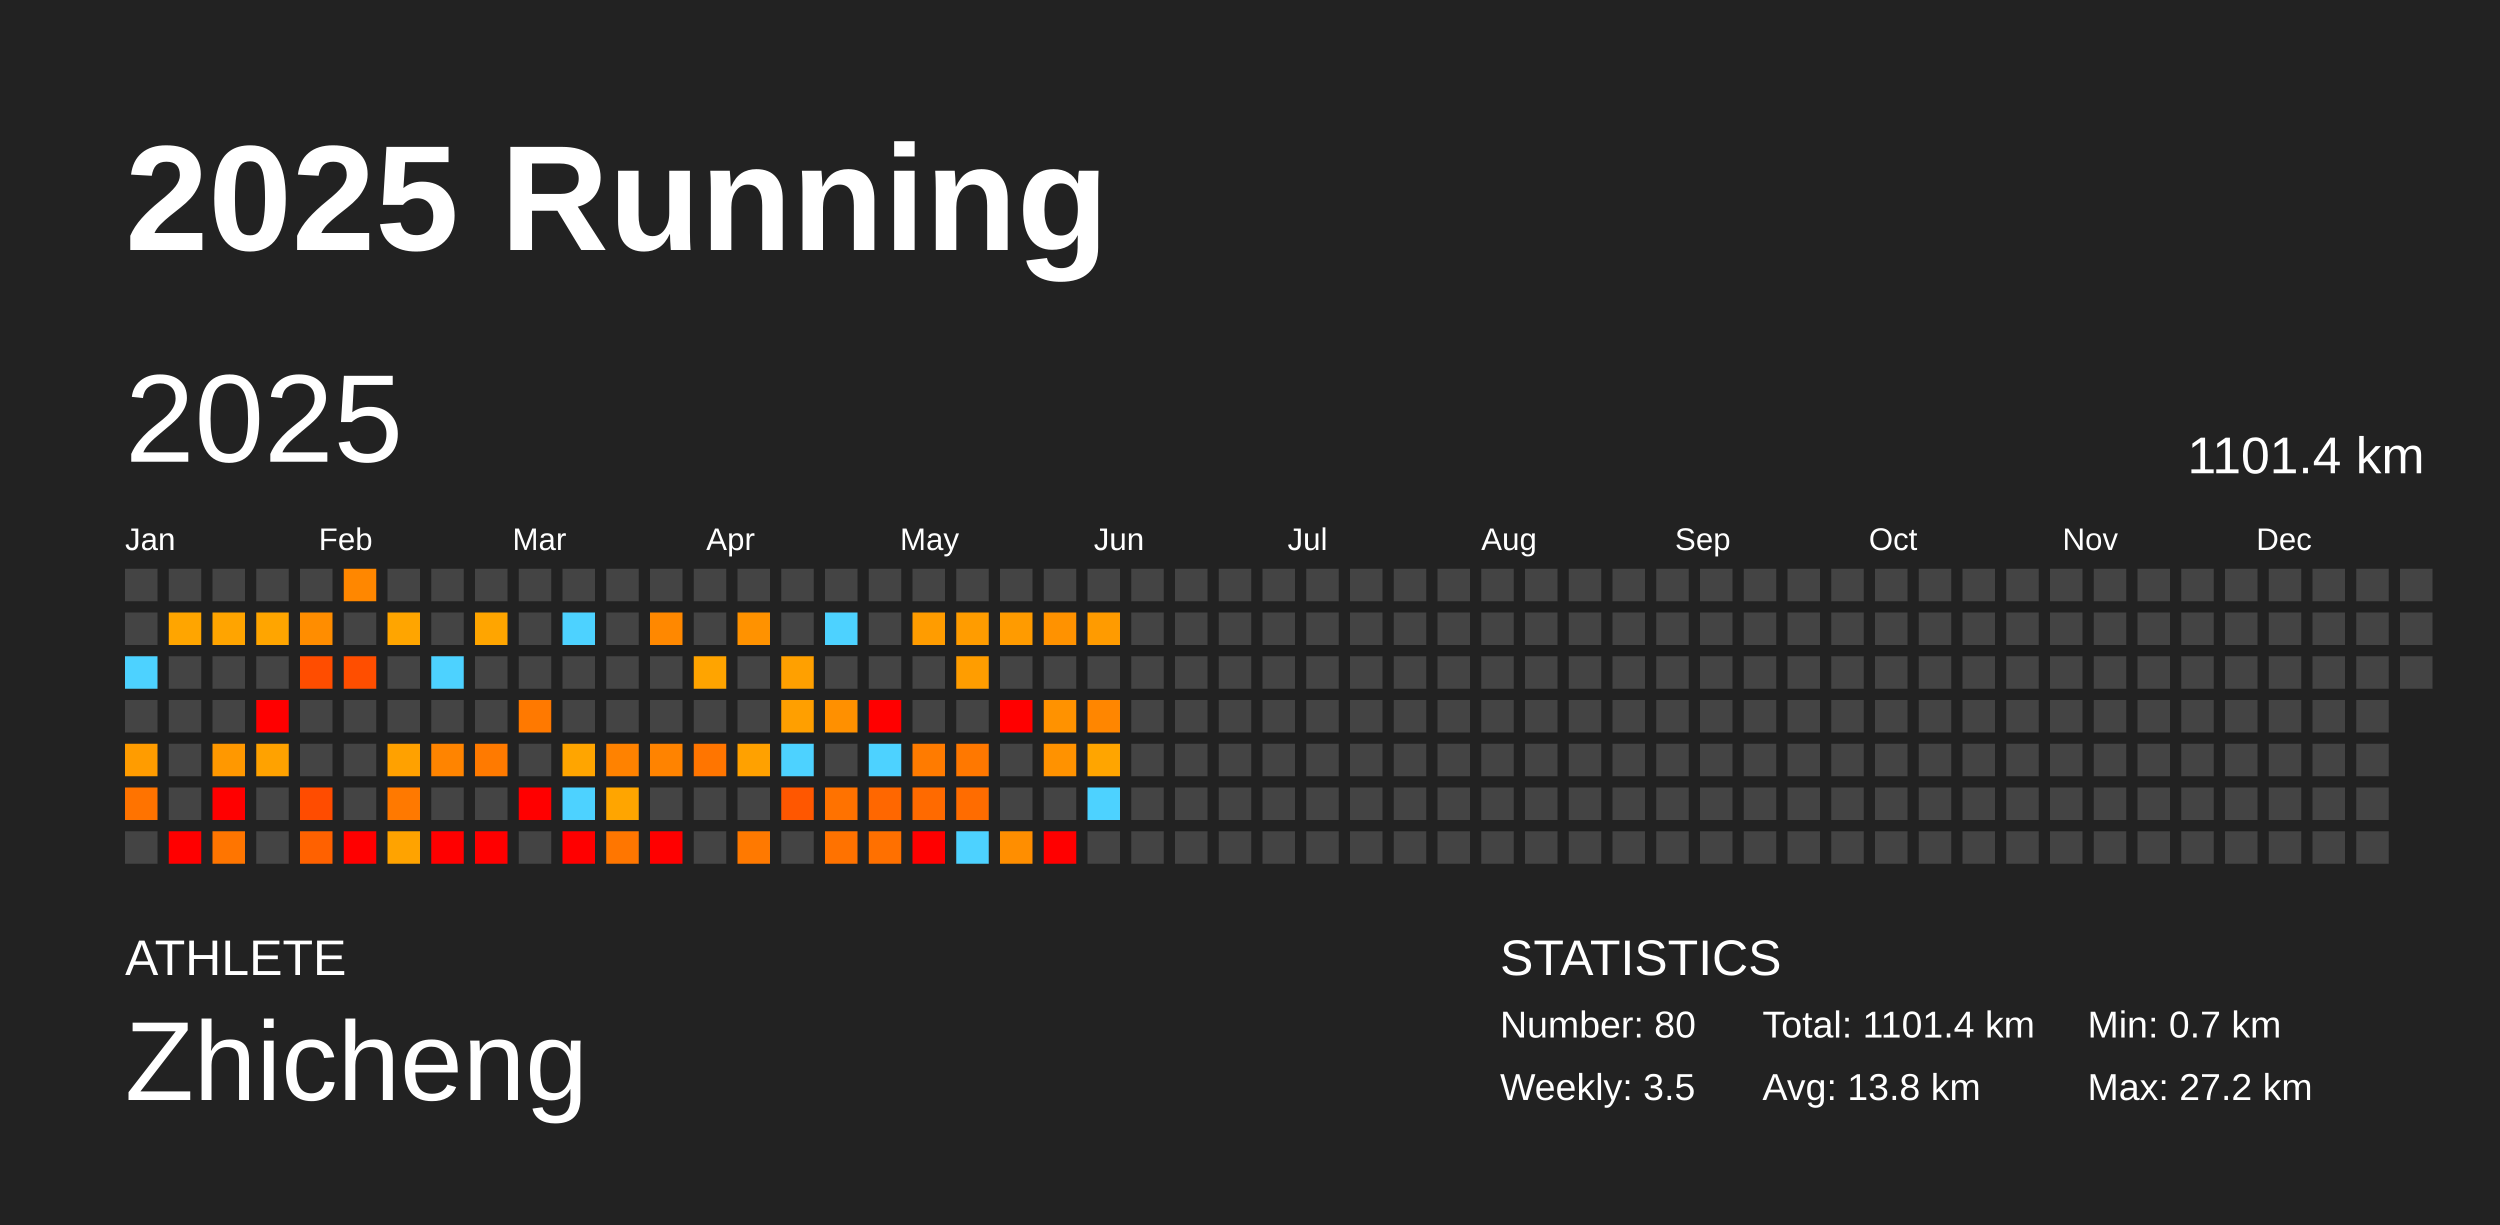
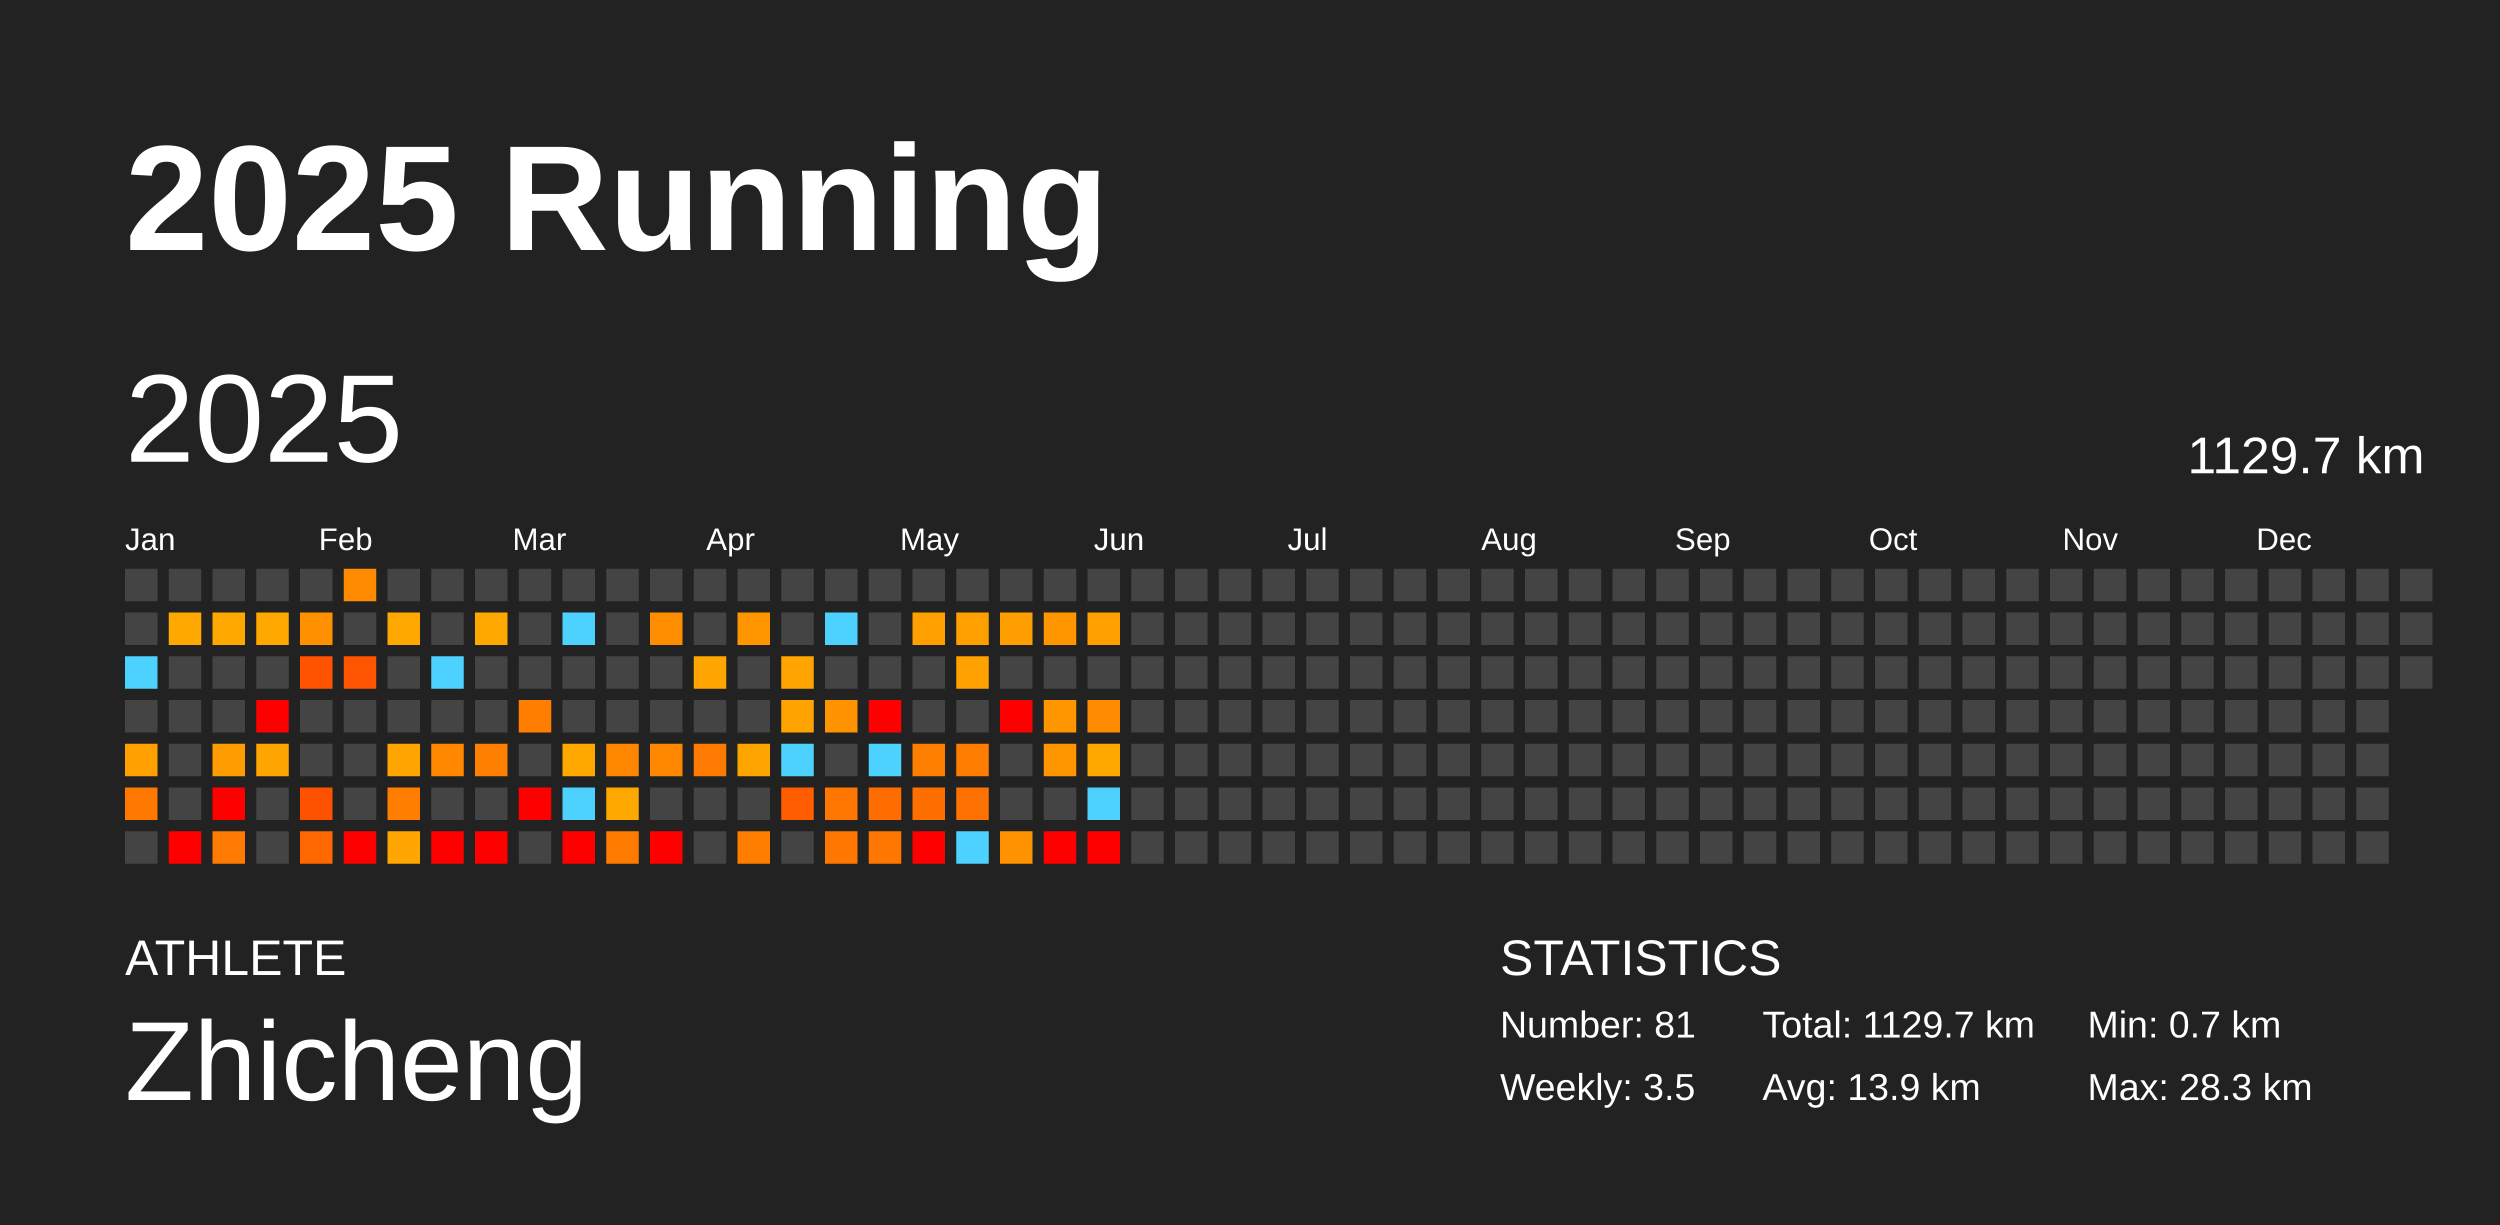
<svg xmlns="http://www.w3.org/2000/svg" baseProfile="full" height="98mm" version="1.1" viewBox="0,0,200,98" width="200mm">
  <defs />
  <rect fill="#222222" height="98" width="200" x="0" y="0" />
  <text fill="#FFFFFF" style="font-size:12px; font-family:Arial; font-weight:bold;" x="10" y="20">2025 Running</text>
  <text fill="#FFFFFF" style="font-size:4px; font-family:Arial" x="10" y="78">ATHLETE</text>
  <text fill="#FFFFFF" style="font-size:9px; font-family:Arial" x="10" y="88">Zhicheng</text>
  <text fill="#FFFFFF" style="font-size:4px; font-family:Arial" x="120" y="78">STATISTICS</text>
-   <text fill="#FFFFFF" style="font-size:3px; font-family:Arial" x="120" y="83">Number: 80</text>
+   <text fill="#FFFFFF" style="font-size:3px; font-family:Arial" x="120" y="83">Number: 81</text>
  <text fill="#FFFFFF" style="font-size:3px; font-family:Arial" x="120" y="88">Weekly: 3.5</text>
-   <text fill="#FFFFFF" style="font-size:3px; font-family:Arial" x="141" y="83">Total: 1101.4 km</text>
-   <text fill="#FFFFFF" style="font-size:3px; font-family:Arial" x="141" y="88">Avg: 13.8 km</text>
+   <text fill="#FFFFFF" style="font-size:3px; font-family:Arial" x="141" y="83">Total: 1129.7 km</text>
+   <text fill="#FFFFFF" style="font-size:3px; font-family:Arial" x="141" y="88">Avg: 13.9 km</text>
  <text fill="#FFFFFF" style="font-size:3px; font-family:Arial" x="167" y="83">Min: 0.7 km</text>
-   <text fill="#FFFFFF" style="font-size:3px; font-family:Arial" x="167" y="88">Max: 27.2 km</text>
+   <text fill="#FFFFFF" style="font-size:3px; font-family:Arial" x="167" y="88">Max: 28.3 km</text>
  <text dominant-baseline="hanging" fill="#FFFFFF" style="font-size:10.0px; font-family:Arial;" x="10" y="30">2025</text>
-   <text dominant-baseline="hanging" fill="#FFFFFF" style="font-size:4.125px; font-family:Arial;" x="175" y="35">1101.4 km</text>
+   <text dominant-baseline="hanging" fill="#FFFFFF" style="font-size:4.125px; font-family:Arial;" x="175" y="35">1129.7 km</text>
  <text fill="#FFFFFF" style="font-size:2.5px; font-family:Arial" x="10.0" y="44">Jan</text>
  <text fill="#FFFFFF" style="font-size:2.5px; font-family:Arial" x="25.5" y="44">Feb</text>
  <text fill="#FFFFFF" style="font-size:2.5px; font-family:Arial" x="41.0" y="44">Mar</text>
  <text fill="#FFFFFF" style="font-size:2.5px; font-family:Arial" x="56.5" y="44">Apr</text>
  <text fill="#FFFFFF" style="font-size:2.5px; font-family:Arial" x="72.0" y="44">May</text>
  <text fill="#FFFFFF" style="font-size:2.5px; font-family:Arial" x="87.5" y="44">Jun</text>
  <text fill="#FFFFFF" style="font-size:2.5px; font-family:Arial" x="103.0" y="44">Jul</text>
  <text fill="#FFFFFF" style="font-size:2.5px; font-family:Arial" x="118.5" y="44">Aug</text>
  <text fill="#FFFFFF" style="font-size:2.5px; font-family:Arial" x="134.0" y="44">Sep</text>
  <text fill="#FFFFFF" style="font-size:2.5px; font-family:Arial" x="149.5" y="44">Oct</text>
  <text fill="#FFFFFF" style="font-size:2.5px; font-family:Arial" x="165.0" y="44">Nov</text>
  <text fill="#FFFFFF" style="font-size:2.5px; font-family:Arial" x="180.5" y="44">Dec</text>
  <rect fill="#444444" height="2.6" width="2.6" x="10.0" y="45.5" />
  <rect fill="#444444" height="2.6" width="2.6" x="10.0" y="49.0" />
  <rect fill="#4dd2ff" height="2.6" width="2.6" x="10.0" y="52.5" />
  <rect fill="#444444" height="2.6" width="2.6" x="10.0" y="56.0" />
-   <rect fill="#ff9c00" height="2.6" width="2.6" x="10.0" y="59.5" />
-   <rect fill="#ff7300" height="2.6" width="2.6" x="10.0" y="63.0" />
+   <rect fill="#ff9f00" height="2.6" width="2.6" x="10.0" y="59.5" />
+   <rect fill="#ff7800" height="2.6" width="2.6" x="10.0" y="63.0" />
  <rect fill="#444444" height="2.6" width="2.6" x="10.0" y="66.5" />
  <rect fill="#444444" height="2.6" width="2.6" x="13.5" y="45.5" />
-   <rect fill="#ffa500" height="2.6" width="2.6" x="13.5" y="49.0" />
+   <rect fill="#ffa900" height="2.6" width="2.6" x="13.5" y="49.0" />
  <rect fill="#444444" height="2.6" width="2.6" x="13.5" y="52.5" />
  <rect fill="#444444" height="2.6" width="2.6" x="13.5" y="56.0" />
  <rect fill="#444444" height="2.6" width="2.6" x="13.5" y="59.5" />
  <rect fill="#444444" height="2.6" width="2.6" x="13.5" y="63.0" />
  <rect fill="red" height="2.6" width="2.6" x="13.5" y="66.5" />
  <rect fill="#444444" height="2.6" width="2.6" x="17.0" y="45.5" />
-   <rect fill="#ffa400" height="2.6" width="2.6" x="17.0" y="49.0" />
+   <rect fill="#ffa800" height="2.6" width="2.6" x="17.0" y="49.0" />
  <rect fill="#444444" height="2.6" width="2.6" x="17.0" y="52.5" />
  <rect fill="#444444" height="2.6" width="2.6" x="17.0" y="56.0" />
-   <rect fill="#ff9800" height="2.6" width="2.6" x="17.0" y="59.5" />
+   <rect fill="#ff9c00" height="2.6" width="2.6" x="17.0" y="59.5" />
  <rect fill="red" height="2.6" width="2.6" x="17.0" y="63.0" />
-   <rect fill="#ff7500" height="2.6" width="2.6" x="17.0" y="66.5" />
+   <rect fill="#ff7a00" height="2.6" width="2.6" x="17.0" y="66.5" />
  <rect fill="#444444" height="2.6" width="2.6" x="20.5" y="45.5" />
-   <rect fill="#ffa500" height="2.6" width="2.6" x="20.5" y="49.0" />
+   <rect fill="#ffa900" height="2.6" width="2.6" x="20.5" y="49.0" />
  <rect fill="#444444" height="2.6" width="2.6" x="20.5" y="52.5" />
  <rect fill="red" height="2.6" width="2.6" x="20.5" y="56.0" />
-   <rect fill="#ffa200" height="2.6" width="2.6" x="20.5" y="59.5" />
+   <rect fill="#ffa600" height="2.6" width="2.6" x="20.5" y="59.5" />
  <rect fill="#444444" height="2.6" width="2.6" x="20.5" y="63.0" />
  <rect fill="#444444" height="2.6" width="2.6" x="20.5" y="66.5" />
  <rect fill="#444444" height="2.6" width="2.6" x="24.0" y="45.5" />
-   <rect fill="#ff8d00" height="2.6" width="2.6" x="24.0" y="49.0" />
-   <rect fill="#ff4d00" height="2.6" width="2.6" x="24.0" y="52.5" />
+   <rect fill="#ff9100" height="2.6" width="2.6" x="24.0" y="49.0" />
+   <rect fill="#ff5300" height="2.6" width="2.6" x="24.0" y="52.5" />
  <rect fill="#444444" height="2.6" width="2.6" x="24.0" y="56.0" />
  <rect fill="#444444" height="2.6" width="2.6" x="24.0" y="59.5" />
-   <rect fill="#ff4c00" height="2.6" width="2.6" x="24.0" y="63.0" />
-   <rect fill="#ff6100" height="2.6" width="2.6" x="24.0" y="66.5" />
-   <rect fill="#ff8700" height="2.6" width="2.6" x="27.5" y="45.5" />
+   <rect fill="#ff5200" height="2.6" width="2.6" x="24.0" y="63.0" />
+   <rect fill="#ff6700" height="2.6" width="2.6" x="24.0" y="66.5" />
+   <rect fill="#ff8c00" height="2.6" width="2.6" x="27.5" y="45.5" />
  <rect fill="#444444" height="2.6" width="2.6" x="27.5" y="49.0" />
-   <rect fill="#ff4e00" height="2.6" width="2.6" x="27.5" y="52.5" />
+   <rect fill="#ff5400" height="2.6" width="2.6" x="27.5" y="52.5" />
  <rect fill="#444444" height="2.6" width="2.6" x="27.5" y="56.0" />
  <rect fill="#444444" height="2.6" width="2.6" x="27.5" y="59.5" />
  <rect fill="#444444" height="2.6" width="2.6" x="27.5" y="63.0" />
  <rect fill="red" height="2.6" width="2.6" x="27.5" y="66.5" />
  <rect fill="#444444" height="2.6" width="2.6" x="31.0" y="45.5" />
-   <rect fill="#ffa500" height="2.6" width="2.6" x="31.0" y="49.0" />
+   <rect fill="#ffa800" height="2.6" width="2.6" x="31.0" y="49.0" />
  <rect fill="#444444" height="2.6" width="2.6" x="31.0" y="52.5" />
  <rect fill="#444444" height="2.6" width="2.6" x="31.0" y="56.0" />
-   <rect fill="#ffa100" height="2.6" width="2.6" x="31.0" y="59.5" />
-   <rect fill="#ff7900" height="2.6" width="2.6" x="31.0" y="63.0" />
-   <rect fill="#ffa300" height="2.6" width="2.6" x="31.0" y="66.5" />
+   <rect fill="#ffa500" height="2.6" width="2.6" x="31.0" y="59.5" />
+   <rect fill="#ff7e00" height="2.6" width="2.6" x="31.0" y="63.0" />
+   <rect fill="#ffa700" height="2.6" width="2.6" x="31.0" y="66.5" />
  <rect fill="#444444" height="2.6" width="2.6" x="34.5" y="45.5" />
  <rect fill="#444444" height="2.6" width="2.6" x="34.5" y="49.0" />
  <rect fill="#4dd2ff" height="2.6" width="2.6" x="34.5" y="52.5" />
  <rect fill="#444444" height="2.6" width="2.6" x="34.5" y="56.0" />
-   <rect fill="#ff8400" height="2.6" width="2.6" x="34.5" y="59.5" />
+   <rect fill="#ff8800" height="2.6" width="2.6" x="34.5" y="59.5" />
  <rect fill="#444444" height="2.6" width="2.6" x="34.5" y="63.0" />
  <rect fill="red" height="2.6" width="2.6" x="34.5" y="66.5" />
  <rect fill="#444444" height="2.6" width="2.6" x="38.0" y="45.5" />
-   <rect fill="#ffa500" height="2.6" width="2.6" x="38.0" y="49.0" />
+   <rect fill="#ffa900" height="2.6" width="2.6" x="38.0" y="49.0" />
  <rect fill="#444444" height="2.6" width="2.6" x="38.0" y="52.5" />
  <rect fill="#444444" height="2.6" width="2.6" x="38.0" y="56.0" />
-   <rect fill="#ff7a00" height="2.6" width="2.6" x="38.0" y="59.5" />
+   <rect fill="#ff7f00" height="2.6" width="2.6" x="38.0" y="59.5" />
  <rect fill="#444444" height="2.6" width="2.6" x="38.0" y="63.0" />
  <rect fill="red" height="2.6" width="2.6" x="38.0" y="66.5" />
  <rect fill="#444444" height="2.6" width="2.6" x="41.5" y="45.5" />
  <rect fill="#444444" height="2.6" width="2.6" x="41.5" y="49.0" />
  <rect fill="#444444" height="2.6" width="2.6" x="41.5" y="52.5" />
-   <rect fill="#ff7900" height="2.6" width="2.6" x="41.5" y="56.0" />
+   <rect fill="#ff7e00" height="2.6" width="2.6" x="41.5" y="56.0" />
  <rect fill="#444444" height="2.6" width="2.6" x="41.5" y="59.5" />
  <rect fill="red" height="2.6" width="2.6" x="41.5" y="63.0" />
  <rect fill="#444444" height="2.6" width="2.6" x="41.5" y="66.5" />
  <rect fill="#444444" height="2.6" width="2.6" x="45.0" y="45.5" />
  <rect fill="#4dd2ff" height="2.6" width="2.6" x="45.0" y="49.0" />
  <rect fill="#444444" height="2.6" width="2.6" x="45.0" y="52.5" />
  <rect fill="#444444" height="2.6" width="2.6" x="45.0" y="56.0" />
-   <rect fill="#ffa500" height="2.6" width="2.6" x="45.0" y="59.5" />
+   <rect fill="#ffa900" height="2.6" width="2.6" x="45.0" y="59.5" />
  <rect fill="#4dd2ff" height="2.6" width="2.6" x="45.0" y="63.0" />
  <rect fill="red" height="2.6" width="2.6" x="45.0" y="66.5" />
  <rect fill="#444444" height="2.6" width="2.6" x="48.5" y="45.5" />
  <rect fill="#444444" height="2.6" width="2.6" x="48.5" y="49.0" />
  <rect fill="#444444" height="2.6" width="2.6" x="48.5" y="52.5" />
  <rect fill="#444444" height="2.6" width="2.6" x="48.5" y="56.0" />
-   <rect fill="#ff8200" height="2.6" width="2.6" x="48.5" y="59.5" />
-   <rect fill="#ffa500" height="2.6" width="2.6" x="48.5" y="63.0" />
-   <rect fill="#ff7600" height="2.6" width="2.6" x="48.5" y="66.5" />
+   <rect fill="#ff8700" height="2.6" width="2.6" x="48.5" y="59.5" />
+   <rect fill="#ffa800" height="2.6" width="2.6" x="48.5" y="63.0" />
+   <rect fill="#ff7b00" height="2.6" width="2.6" x="48.5" y="66.5" />
  <rect fill="#444444" height="2.6" width="2.6" x="52.0" y="45.5" />
-   <rect fill="#ff8800" height="2.6" width="2.6" x="52.0" y="49.0" />
+   <rect fill="#ff8d00" height="2.6" width="2.6" x="52.0" y="49.0" />
  <rect fill="#444444" height="2.6" width="2.6" x="52.0" y="52.5" />
  <rect fill="#444444" height="2.6" width="2.6" x="52.0" y="56.0" />
-   <rect fill="#ff8300" height="2.6" width="2.6" x="52.0" y="59.5" />
+   <rect fill="#ff8700" height="2.6" width="2.6" x="52.0" y="59.5" />
  <rect fill="#444444" height="2.6" width="2.6" x="52.0" y="63.0" />
  <rect fill="red" height="2.6" width="2.6" x="52.0" y="66.5" />
  <rect fill="#444444" height="2.6" width="2.6" x="55.5" y="45.5" />
  <rect fill="#444444" height="2.6" width="2.6" x="55.5" y="49.0" />
-   <rect fill="#ffa400" height="2.6" width="2.6" x="55.5" y="52.5" />
+   <rect fill="#ffa700" height="2.6" width="2.6" x="55.5" y="52.5" />
  <rect fill="#444444" height="2.6" width="2.6" x="55.5" y="56.0" />
-   <rect fill="#ff7500" height="2.6" width="2.6" x="55.5" y="59.5" />
+   <rect fill="#ff7a00" height="2.6" width="2.6" x="55.5" y="59.5" />
  <rect fill="#444444" height="2.6" width="2.6" x="55.5" y="63.0" />
  <rect fill="#444444" height="2.6" width="2.6" x="55.5" y="66.5" />
  <rect fill="#444444" height="2.6" width="2.6" x="59.0" y="45.5" />
-   <rect fill="#ff9200" height="2.6" width="2.6" x="59.0" y="49.0" />
+   <rect fill="#ff9600" height="2.6" width="2.6" x="59.0" y="49.0" />
  <rect fill="#444444" height="2.6" width="2.6" x="59.0" y="52.5" />
  <rect fill="#444444" height="2.6" width="2.6" x="59.0" y="56.0" />
-   <rect fill="#ffa100" height="2.6" width="2.6" x="59.0" y="59.5" />
+   <rect fill="#ffa500" height="2.6" width="2.6" x="59.0" y="59.5" />
  <rect fill="#444444" height="2.6" width="2.6" x="59.0" y="63.0" />
-   <rect fill="#ff7900" height="2.6" width="2.6" x="59.0" y="66.5" />
+   <rect fill="#ff7e00" height="2.6" width="2.6" x="59.0" y="66.5" />
  <rect fill="#444444" height="2.6" width="2.6" x="62.5" y="45.5" />
  <rect fill="#444444" height="2.6" width="2.6" x="62.5" y="49.0" />
-   <rect fill="#ffa000" height="2.6" width="2.6" x="62.5" y="52.5" />
-   <rect fill="#ff9f00" height="2.6" width="2.6" x="62.5" y="56.0" />
+   <rect fill="#ffa400" height="2.6" width="2.6" x="62.5" y="52.5" />
+   <rect fill="#ffa300" height="2.6" width="2.6" x="62.5" y="56.0" />
  <rect fill="#4dd2ff" height="2.6" width="2.6" x="62.5" y="59.5" />
-   <rect fill="#ff5700" height="2.6" width="2.6" x="62.5" y="63.0" />
+   <rect fill="#ff5d00" height="2.6" width="2.6" x="62.5" y="63.0" />
  <rect fill="#444444" height="2.6" width="2.6" x="62.5" y="66.5" />
  <rect fill="#444444" height="2.6" width="2.6" x="66.0" y="45.5" />
  <rect fill="#4dd2ff" height="2.6" width="2.6" x="66.0" y="49.0" />
  <rect fill="#444444" height="2.6" width="2.6" x="66.0" y="52.5" />
-   <rect fill="#ff9000" height="2.6" width="2.6" x="66.0" y="56.0" />
+   <rect fill="#ff9400" height="2.6" width="2.6" x="66.0" y="56.0" />
  <rect fill="#444444" height="2.6" width="2.6" x="66.0" y="59.5" />
-   <rect fill="#ff7200" height="2.6" width="2.6" x="66.0" y="63.0" />
-   <rect fill="#ff7200" height="2.6" width="2.6" x="66.0" y="66.5" />
+   <rect fill="#ff7700" height="2.6" width="2.6" x="66.0" y="63.0" />
+   <rect fill="#ff7700" height="2.6" width="2.6" x="66.0" y="66.5" />
  <rect fill="#444444" height="2.6" width="2.6" x="69.5" y="45.5" />
  <rect fill="#444444" height="2.6" width="2.6" x="69.5" y="49.0" />
  <rect fill="#444444" height="2.6" width="2.6" x="69.5" y="52.5" />
  <rect fill="red" height="2.6" width="2.6" x="69.5" y="56.0" />
  <rect fill="#4dd2ff" height="2.6" width="2.6" x="69.5" y="59.5" />
-   <rect fill="#ff6700" height="2.6" width="2.6" x="69.5" y="63.0" />
-   <rect fill="#ff7000" height="2.6" width="2.6" x="69.5" y="66.5" />
+   <rect fill="#ff6d00" height="2.6" width="2.6" x="69.5" y="63.0" />
+   <rect fill="#ff7600" height="2.6" width="2.6" x="69.5" y="66.5" />
  <rect fill="#444444" height="2.6" width="2.6" x="73.0" y="45.5" />
-   <rect fill="#ff9c00" height="2.6" width="2.6" x="73.0" y="49.0" />
+   <rect fill="#ff9f00" height="2.6" width="2.6" x="73.0" y="49.0" />
  <rect fill="#444444" height="2.6" width="2.6" x="73.0" y="52.5" />
  <rect fill="#444444" height="2.6" width="2.6" x="73.0" y="56.0" />
-   <rect fill="#ff7b00" height="2.6" width="2.6" x="73.0" y="59.5" />
-   <rect fill="#ff6a00" height="2.6" width="2.6" x="73.0" y="63.0" />
+   <rect fill="#ff8000" height="2.6" width="2.6" x="73.0" y="59.5" />
+   <rect fill="#ff6f00" height="2.6" width="2.6" x="73.0" y="63.0" />
  <rect fill="red" height="2.6" width="2.6" x="73.0" y="66.5" />
  <rect fill="#444444" height="2.6" width="2.6" x="76.5" y="45.5" />
-   <rect fill="#ff9c00" height="2.6" width="2.6" x="76.5" y="49.0" />
-   <rect fill="#ff9d00" height="2.6" width="2.6" x="76.5" y="52.5" />
+   <rect fill="#ff9f00" height="2.6" width="2.6" x="76.5" y="49.0" />
+   <rect fill="#ffa100" height="2.6" width="2.6" x="76.5" y="52.5" />
  <rect fill="#444444" height="2.6" width="2.6" x="76.5" y="56.0" />
-   <rect fill="#ff7800" height="2.6" width="2.6" x="76.5" y="59.5" />
-   <rect fill="#ff6c00" height="2.6" width="2.6" x="76.5" y="63.0" />
+   <rect fill="#ff7d00" height="2.6" width="2.6" x="76.5" y="59.5" />
+   <rect fill="#ff7100" height="2.6" width="2.6" x="76.5" y="63.0" />
  <rect fill="#4dd2ff" height="2.6" width="2.6" x="76.5" y="66.5" />
  <rect fill="#444444" height="2.6" width="2.6" x="80.0" y="45.5" />
-   <rect fill="#ff9b00" height="2.6" width="2.6" x="80.0" y="49.0" />
+   <rect fill="#ff9e00" height="2.6" width="2.6" x="80.0" y="49.0" />
  <rect fill="#444444" height="2.6" width="2.6" x="80.0" y="52.5" />
  <rect fill="red" height="2.6" width="2.6" x="80.0" y="56.0" />
  <rect fill="#444444" height="2.6" width="2.6" x="80.0" y="59.5" />
  <rect fill="#444444" height="2.6" width="2.6" x="80.0" y="63.0" />
-   <rect fill="#ff8e00" height="2.6" width="2.6" x="80.0" y="66.5" />
+   <rect fill="#ff9200" height="2.6" width="2.6" x="80.0" y="66.5" />
  <rect fill="#444444" height="2.6" width="2.6" x="83.5" y="45.5" />
-   <rect fill="#ff9200" height="2.6" width="2.6" x="83.5" y="49.0" />
+   <rect fill="#ff9600" height="2.6" width="2.6" x="83.5" y="49.0" />
  <rect fill="#444444" height="2.6" width="2.6" x="83.5" y="52.5" />
-   <rect fill="#ff9200" height="2.6" width="2.6" x="83.5" y="56.0" />
-   <rect fill="#ff9200" height="2.6" width="2.6" x="83.5" y="59.5" />
+   <rect fill="#ff9600" height="2.6" width="2.6" x="83.5" y="56.0" />
+   <rect fill="#ff9600" height="2.6" width="2.6" x="83.5" y="59.5" />
  <rect fill="#444444" height="2.6" width="2.6" x="83.5" y="63.0" />
  <rect fill="red" height="2.6" width="2.6" x="83.5" y="66.5" />
  <rect fill="#444444" height="2.6" width="2.6" x="87.0" y="45.5" />
-   <rect fill="#ff9b00" height="2.6" width="2.6" x="87.0" y="49.0" />
+   <rect fill="#ff9f00" height="2.6" width="2.6" x="87.0" y="49.0" />
  <rect fill="#444444" height="2.6" width="2.6" x="87.0" y="52.5" />
-   <rect fill="#ff8600" height="2.6" width="2.6" x="87.0" y="56.0" />
-   <rect fill="#ffa500" height="2.6" width="2.6" x="87.0" y="59.5" />
+   <rect fill="#ff8b00" height="2.6" width="2.6" x="87.0" y="56.0" />
+   <rect fill="#ffa900" height="2.6" width="2.6" x="87.0" y="59.5" />
  <rect fill="#4dd2ff" height="2.6" width="2.6" x="87.0" y="63.0" />
-   <rect fill="#444444" height="2.6" width="2.6" x="87.0" y="66.5" />
+   <rect fill="red" height="2.6" width="2.6" x="87.0" y="66.5" />
  <rect fill="#444444" height="2.6" width="2.6" x="90.5" y="45.5" />
  <rect fill="#444444" height="2.6" width="2.6" x="90.5" y="49.0" />
  <rect fill="#444444" height="2.6" width="2.6" x="90.5" y="52.5" />
  <rect fill="#444444" height="2.6" width="2.6" x="90.5" y="56.0" />
  <rect fill="#444444" height="2.6" width="2.6" x="90.5" y="59.5" />
  <rect fill="#444444" height="2.6" width="2.6" x="90.5" y="63.0" />
  <rect fill="#444444" height="2.6" width="2.6" x="90.5" y="66.5" />
  <rect fill="#444444" height="2.6" width="2.6" x="94.0" y="45.5" />
  <rect fill="#444444" height="2.6" width="2.6" x="94.0" y="49.0" />
  <rect fill="#444444" height="2.6" width="2.6" x="94.0" y="52.5" />
  <rect fill="#444444" height="2.6" width="2.6" x="94.0" y="56.0" />
  <rect fill="#444444" height="2.6" width="2.6" x="94.0" y="59.5" />
  <rect fill="#444444" height="2.6" width="2.6" x="94.0" y="63.0" />
  <rect fill="#444444" height="2.6" width="2.6" x="94.0" y="66.5" />
  <rect fill="#444444" height="2.6" width="2.6" x="97.5" y="45.5" />
  <rect fill="#444444" height="2.6" width="2.6" x="97.5" y="49.0" />
  <rect fill="#444444" height="2.6" width="2.6" x="97.5" y="52.5" />
  <rect fill="#444444" height="2.6" width="2.6" x="97.5" y="56.0" />
  <rect fill="#444444" height="2.6" width="2.6" x="97.5" y="59.5" />
  <rect fill="#444444" height="2.6" width="2.6" x="97.5" y="63.0" />
  <rect fill="#444444" height="2.6" width="2.6" x="97.5" y="66.5" />
  <rect fill="#444444" height="2.6" width="2.6" x="101.0" y="45.5" />
  <rect fill="#444444" height="2.6" width="2.6" x="101.0" y="49.0" />
  <rect fill="#444444" height="2.6" width="2.6" x="101.0" y="52.5" />
  <rect fill="#444444" height="2.6" width="2.6" x="101.0" y="56.0" />
  <rect fill="#444444" height="2.6" width="2.6" x="101.0" y="59.5" />
  <rect fill="#444444" height="2.6" width="2.6" x="101.0" y="63.0" />
  <rect fill="#444444" height="2.6" width="2.6" x="101.0" y="66.5" />
  <rect fill="#444444" height="2.6" width="2.6" x="104.5" y="45.5" />
  <rect fill="#444444" height="2.6" width="2.6" x="104.5" y="49.0" />
  <rect fill="#444444" height="2.6" width="2.6" x="104.5" y="52.5" />
  <rect fill="#444444" height="2.6" width="2.6" x="104.5" y="56.0" />
  <rect fill="#444444" height="2.6" width="2.6" x="104.5" y="59.5" />
  <rect fill="#444444" height="2.6" width="2.6" x="104.5" y="63.0" />
  <rect fill="#444444" height="2.6" width="2.6" x="104.5" y="66.5" />
  <rect fill="#444444" height="2.6" width="2.6" x="108.0" y="45.5" />
  <rect fill="#444444" height="2.6" width="2.6" x="108.0" y="49.0" />
  <rect fill="#444444" height="2.6" width="2.6" x="108.0" y="52.5" />
  <rect fill="#444444" height="2.6" width="2.6" x="108.0" y="56.0" />
  <rect fill="#444444" height="2.6" width="2.6" x="108.0" y="59.5" />
  <rect fill="#444444" height="2.6" width="2.6" x="108.0" y="63.0" />
  <rect fill="#444444" height="2.6" width="2.6" x="108.0" y="66.5" />
  <rect fill="#444444" height="2.6" width="2.6" x="111.5" y="45.5" />
  <rect fill="#444444" height="2.6" width="2.6" x="111.5" y="49.0" />
  <rect fill="#444444" height="2.6" width="2.6" x="111.5" y="52.5" />
  <rect fill="#444444" height="2.6" width="2.6" x="111.5" y="56.0" />
  <rect fill="#444444" height="2.6" width="2.6" x="111.5" y="59.5" />
  <rect fill="#444444" height="2.6" width="2.6" x="111.5" y="63.0" />
  <rect fill="#444444" height="2.6" width="2.6" x="111.5" y="66.5" />
  <rect fill="#444444" height="2.6" width="2.6" x="115.0" y="45.5" />
  <rect fill="#444444" height="2.6" width="2.6" x="115.0" y="49.0" />
  <rect fill="#444444" height="2.6" width="2.6" x="115.0" y="52.5" />
  <rect fill="#444444" height="2.6" width="2.6" x="115.0" y="56.0" />
  <rect fill="#444444" height="2.6" width="2.6" x="115.0" y="59.5" />
  <rect fill="#444444" height="2.6" width="2.6" x="115.0" y="63.0" />
  <rect fill="#444444" height="2.6" width="2.6" x="115.0" y="66.5" />
  <rect fill="#444444" height="2.6" width="2.6" x="118.5" y="45.5" />
  <rect fill="#444444" height="2.6" width="2.6" x="118.5" y="49.0" />
  <rect fill="#444444" height="2.6" width="2.6" x="118.5" y="52.5" />
  <rect fill="#444444" height="2.6" width="2.6" x="118.5" y="56.0" />
  <rect fill="#444444" height="2.6" width="2.6" x="118.5" y="59.5" />
  <rect fill="#444444" height="2.6" width="2.6" x="118.5" y="63.0" />
  <rect fill="#444444" height="2.6" width="2.6" x="118.5" y="66.5" />
  <rect fill="#444444" height="2.6" width="2.6" x="122.0" y="45.5" />
  <rect fill="#444444" height="2.6" width="2.6" x="122.0" y="49.0" />
  <rect fill="#444444" height="2.6" width="2.6" x="122.0" y="52.5" />
  <rect fill="#444444" height="2.6" width="2.6" x="122.0" y="56.0" />
  <rect fill="#444444" height="2.6" width="2.6" x="122.0" y="59.5" />
  <rect fill="#444444" height="2.6" width="2.6" x="122.0" y="63.0" />
  <rect fill="#444444" height="2.6" width="2.6" x="122.0" y="66.5" />
  <rect fill="#444444" height="2.6" width="2.6" x="125.5" y="45.5" />
  <rect fill="#444444" height="2.6" width="2.6" x="125.5" y="49.0" />
  <rect fill="#444444" height="2.6" width="2.6" x="125.5" y="52.5" />
  <rect fill="#444444" height="2.6" width="2.6" x="125.5" y="56.0" />
  <rect fill="#444444" height="2.6" width="2.6" x="125.5" y="59.5" />
  <rect fill="#444444" height="2.6" width="2.6" x="125.5" y="63.0" />
  <rect fill="#444444" height="2.6" width="2.6" x="125.5" y="66.5" />
  <rect fill="#444444" height="2.6" width="2.6" x="129.0" y="45.5" />
  <rect fill="#444444" height="2.6" width="2.6" x="129.0" y="49.0" />
  <rect fill="#444444" height="2.6" width="2.6" x="129.0" y="52.5" />
  <rect fill="#444444" height="2.6" width="2.6" x="129.0" y="56.0" />
  <rect fill="#444444" height="2.6" width="2.6" x="129.0" y="59.5" />
  <rect fill="#444444" height="2.6" width="2.6" x="129.0" y="63.0" />
  <rect fill="#444444" height="2.6" width="2.6" x="129.0" y="66.5" />
  <rect fill="#444444" height="2.6" width="2.6" x="132.5" y="45.5" />
  <rect fill="#444444" height="2.6" width="2.6" x="132.5" y="49.0" />
  <rect fill="#444444" height="2.6" width="2.6" x="132.5" y="52.5" />
  <rect fill="#444444" height="2.6" width="2.6" x="132.5" y="56.0" />
  <rect fill="#444444" height="2.6" width="2.6" x="132.5" y="59.5" />
  <rect fill="#444444" height="2.6" width="2.6" x="132.5" y="63.0" />
  <rect fill="#444444" height="2.6" width="2.6" x="132.5" y="66.5" />
  <rect fill="#444444" height="2.6" width="2.6" x="136.0" y="45.5" />
  <rect fill="#444444" height="2.6" width="2.6" x="136.0" y="49.0" />
  <rect fill="#444444" height="2.6" width="2.6" x="136.0" y="52.5" />
  <rect fill="#444444" height="2.6" width="2.6" x="136.0" y="56.0" />
  <rect fill="#444444" height="2.6" width="2.6" x="136.0" y="59.5" />
  <rect fill="#444444" height="2.6" width="2.6" x="136.0" y="63.0" />
  <rect fill="#444444" height="2.6" width="2.6" x="136.0" y="66.5" />
  <rect fill="#444444" height="2.6" width="2.6" x="139.5" y="45.5" />
  <rect fill="#444444" height="2.6" width="2.6" x="139.5" y="49.0" />
  <rect fill="#444444" height="2.6" width="2.6" x="139.5" y="52.5" />
  <rect fill="#444444" height="2.6" width="2.6" x="139.5" y="56.0" />
  <rect fill="#444444" height="2.6" width="2.6" x="139.5" y="59.5" />
  <rect fill="#444444" height="2.6" width="2.6" x="139.5" y="63.0" />
  <rect fill="#444444" height="2.6" width="2.6" x="139.5" y="66.5" />
  <rect fill="#444444" height="2.6" width="2.6" x="143.0" y="45.5" />
  <rect fill="#444444" height="2.6" width="2.6" x="143.0" y="49.0" />
  <rect fill="#444444" height="2.6" width="2.6" x="143.0" y="52.5" />
  <rect fill="#444444" height="2.6" width="2.6" x="143.0" y="56.0" />
  <rect fill="#444444" height="2.6" width="2.6" x="143.0" y="59.5" />
  <rect fill="#444444" height="2.6" width="2.6" x="143.0" y="63.0" />
  <rect fill="#444444" height="2.6" width="2.6" x="143.0" y="66.5" />
  <rect fill="#444444" height="2.6" width="2.6" x="146.5" y="45.5" />
  <rect fill="#444444" height="2.6" width="2.6" x="146.5" y="49.0" />
  <rect fill="#444444" height="2.6" width="2.6" x="146.5" y="52.5" />
  <rect fill="#444444" height="2.6" width="2.6" x="146.5" y="56.0" />
  <rect fill="#444444" height="2.6" width="2.6" x="146.5" y="59.5" />
  <rect fill="#444444" height="2.6" width="2.6" x="146.5" y="63.0" />
  <rect fill="#444444" height="2.6" width="2.6" x="146.5" y="66.5" />
  <rect fill="#444444" height="2.6" width="2.6" x="150.0" y="45.5" />
  <rect fill="#444444" height="2.6" width="2.6" x="150.0" y="49.0" />
  <rect fill="#444444" height="2.6" width="2.6" x="150.0" y="52.5" />
  <rect fill="#444444" height="2.6" width="2.6" x="150.0" y="56.0" />
  <rect fill="#444444" height="2.6" width="2.6" x="150.0" y="59.5" />
  <rect fill="#444444" height="2.6" width="2.6" x="150.0" y="63.0" />
  <rect fill="#444444" height="2.6" width="2.6" x="150.0" y="66.5" />
  <rect fill="#444444" height="2.6" width="2.6" x="153.5" y="45.5" />
  <rect fill="#444444" height="2.6" width="2.6" x="153.5" y="49.0" />
  <rect fill="#444444" height="2.6" width="2.6" x="153.5" y="52.5" />
  <rect fill="#444444" height="2.6" width="2.6" x="153.5" y="56.0" />
  <rect fill="#444444" height="2.6" width="2.6" x="153.5" y="59.5" />
  <rect fill="#444444" height="2.6" width="2.6" x="153.5" y="63.0" />
  <rect fill="#444444" height="2.6" width="2.6" x="153.5" y="66.5" />
  <rect fill="#444444" height="2.6" width="2.6" x="157.0" y="45.5" />
  <rect fill="#444444" height="2.6" width="2.6" x="157.0" y="49.0" />
  <rect fill="#444444" height="2.6" width="2.6" x="157.0" y="52.5" />
  <rect fill="#444444" height="2.6" width="2.6" x="157.0" y="56.0" />
  <rect fill="#444444" height="2.6" width="2.6" x="157.0" y="59.5" />
  <rect fill="#444444" height="2.6" width="2.6" x="157.0" y="63.0" />
  <rect fill="#444444" height="2.6" width="2.6" x="157.0" y="66.5" />
  <rect fill="#444444" height="2.6" width="2.6" x="160.5" y="45.5" />
  <rect fill="#444444" height="2.6" width="2.6" x="160.5" y="49.0" />
  <rect fill="#444444" height="2.6" width="2.6" x="160.5" y="52.5" />
  <rect fill="#444444" height="2.6" width="2.6" x="160.5" y="56.0" />
  <rect fill="#444444" height="2.6" width="2.6" x="160.5" y="59.5" />
  <rect fill="#444444" height="2.6" width="2.6" x="160.5" y="63.0" />
  <rect fill="#444444" height="2.6" width="2.6" x="160.5" y="66.5" />
  <rect fill="#444444" height="2.6" width="2.6" x="164.0" y="45.5" />
  <rect fill="#444444" height="2.6" width="2.6" x="164.0" y="49.0" />
  <rect fill="#444444" height="2.6" width="2.6" x="164.0" y="52.5" />
  <rect fill="#444444" height="2.6" width="2.6" x="164.0" y="56.0" />
  <rect fill="#444444" height="2.6" width="2.6" x="164.0" y="59.5" />
  <rect fill="#444444" height="2.6" width="2.6" x="164.0" y="63.0" />
  <rect fill="#444444" height="2.6" width="2.6" x="164.0" y="66.5" />
  <rect fill="#444444" height="2.6" width="2.6" x="167.5" y="45.5" />
  <rect fill="#444444" height="2.6" width="2.6" x="167.5" y="49.0" />
  <rect fill="#444444" height="2.6" width="2.6" x="167.5" y="52.5" />
  <rect fill="#444444" height="2.6" width="2.6" x="167.5" y="56.0" />
  <rect fill="#444444" height="2.6" width="2.6" x="167.5" y="59.5" />
  <rect fill="#444444" height="2.6" width="2.6" x="167.5" y="63.0" />
  <rect fill="#444444" height="2.6" width="2.6" x="167.5" y="66.5" />
  <rect fill="#444444" height="2.6" width="2.6" x="171.0" y="45.5" />
  <rect fill="#444444" height="2.6" width="2.6" x="171.0" y="49.0" />
  <rect fill="#444444" height="2.6" width="2.6" x="171.0" y="52.5" />
  <rect fill="#444444" height="2.6" width="2.6" x="171.0" y="56.0" />
  <rect fill="#444444" height="2.6" width="2.6" x="171.0" y="59.5" />
  <rect fill="#444444" height="2.6" width="2.6" x="171.0" y="63.0" />
  <rect fill="#444444" height="2.6" width="2.6" x="171.0" y="66.5" />
  <rect fill="#444444" height="2.6" width="2.6" x="174.5" y="45.5" />
  <rect fill="#444444" height="2.6" width="2.6" x="174.5" y="49.0" />
  <rect fill="#444444" height="2.6" width="2.6" x="174.5" y="52.5" />
  <rect fill="#444444" height="2.6" width="2.6" x="174.5" y="56.0" />
  <rect fill="#444444" height="2.6" width="2.6" x="174.5" y="59.5" />
  <rect fill="#444444" height="2.6" width="2.6" x="174.5" y="63.0" />
  <rect fill="#444444" height="2.6" width="2.6" x="174.5" y="66.5" />
  <rect fill="#444444" height="2.6" width="2.6" x="178.0" y="45.5" />
  <rect fill="#444444" height="2.6" width="2.6" x="178.0" y="49.0" />
  <rect fill="#444444" height="2.6" width="2.6" x="178.0" y="52.5" />
  <rect fill="#444444" height="2.6" width="2.6" x="178.0" y="56.0" />
  <rect fill="#444444" height="2.6" width="2.6" x="178.0" y="59.5" />
  <rect fill="#444444" height="2.6" width="2.6" x="178.0" y="63.0" />
  <rect fill="#444444" height="2.6" width="2.6" x="178.0" y="66.5" />
  <rect fill="#444444" height="2.6" width="2.6" x="181.5" y="45.5" />
  <rect fill="#444444" height="2.6" width="2.6" x="181.5" y="49.0" />
  <rect fill="#444444" height="2.6" width="2.6" x="181.5" y="52.5" />
  <rect fill="#444444" height="2.6" width="2.6" x="181.5" y="56.0" />
  <rect fill="#444444" height="2.6" width="2.6" x="181.5" y="59.5" />
  <rect fill="#444444" height="2.6" width="2.6" x="181.5" y="63.0" />
  <rect fill="#444444" height="2.6" width="2.6" x="181.5" y="66.5" />
  <rect fill="#444444" height="2.6" width="2.6" x="185.0" y="45.5" />
  <rect fill="#444444" height="2.6" width="2.6" x="185.0" y="49.0" />
  <rect fill="#444444" height="2.6" width="2.6" x="185.0" y="52.5" />
  <rect fill="#444444" height="2.6" width="2.6" x="185.0" y="56.0" />
  <rect fill="#444444" height="2.6" width="2.6" x="185.0" y="59.5" />
  <rect fill="#444444" height="2.6" width="2.6" x="185.0" y="63.0" />
  <rect fill="#444444" height="2.6" width="2.6" x="185.0" y="66.5" />
  <rect fill="#444444" height="2.6" width="2.6" x="188.5" y="45.5" />
  <rect fill="#444444" height="2.6" width="2.6" x="188.5" y="49.0" />
  <rect fill="#444444" height="2.6" width="2.6" x="188.5" y="52.5" />
  <rect fill="#444444" height="2.6" width="2.6" x="188.5" y="56.0" />
  <rect fill="#444444" height="2.6" width="2.6" x="188.5" y="59.5" />
  <rect fill="#444444" height="2.6" width="2.6" x="188.5" y="63.0" />
  <rect fill="#444444" height="2.6" width="2.6" x="188.5" y="66.5" />
  <rect fill="#444444" height="2.6" width="2.6" x="192.0" y="45.5" />
  <rect fill="#444444" height="2.6" width="2.6" x="192.0" y="49.0" />
  <rect fill="#444444" height="2.6" width="2.6" x="192.0" y="52.5" />
</svg>
